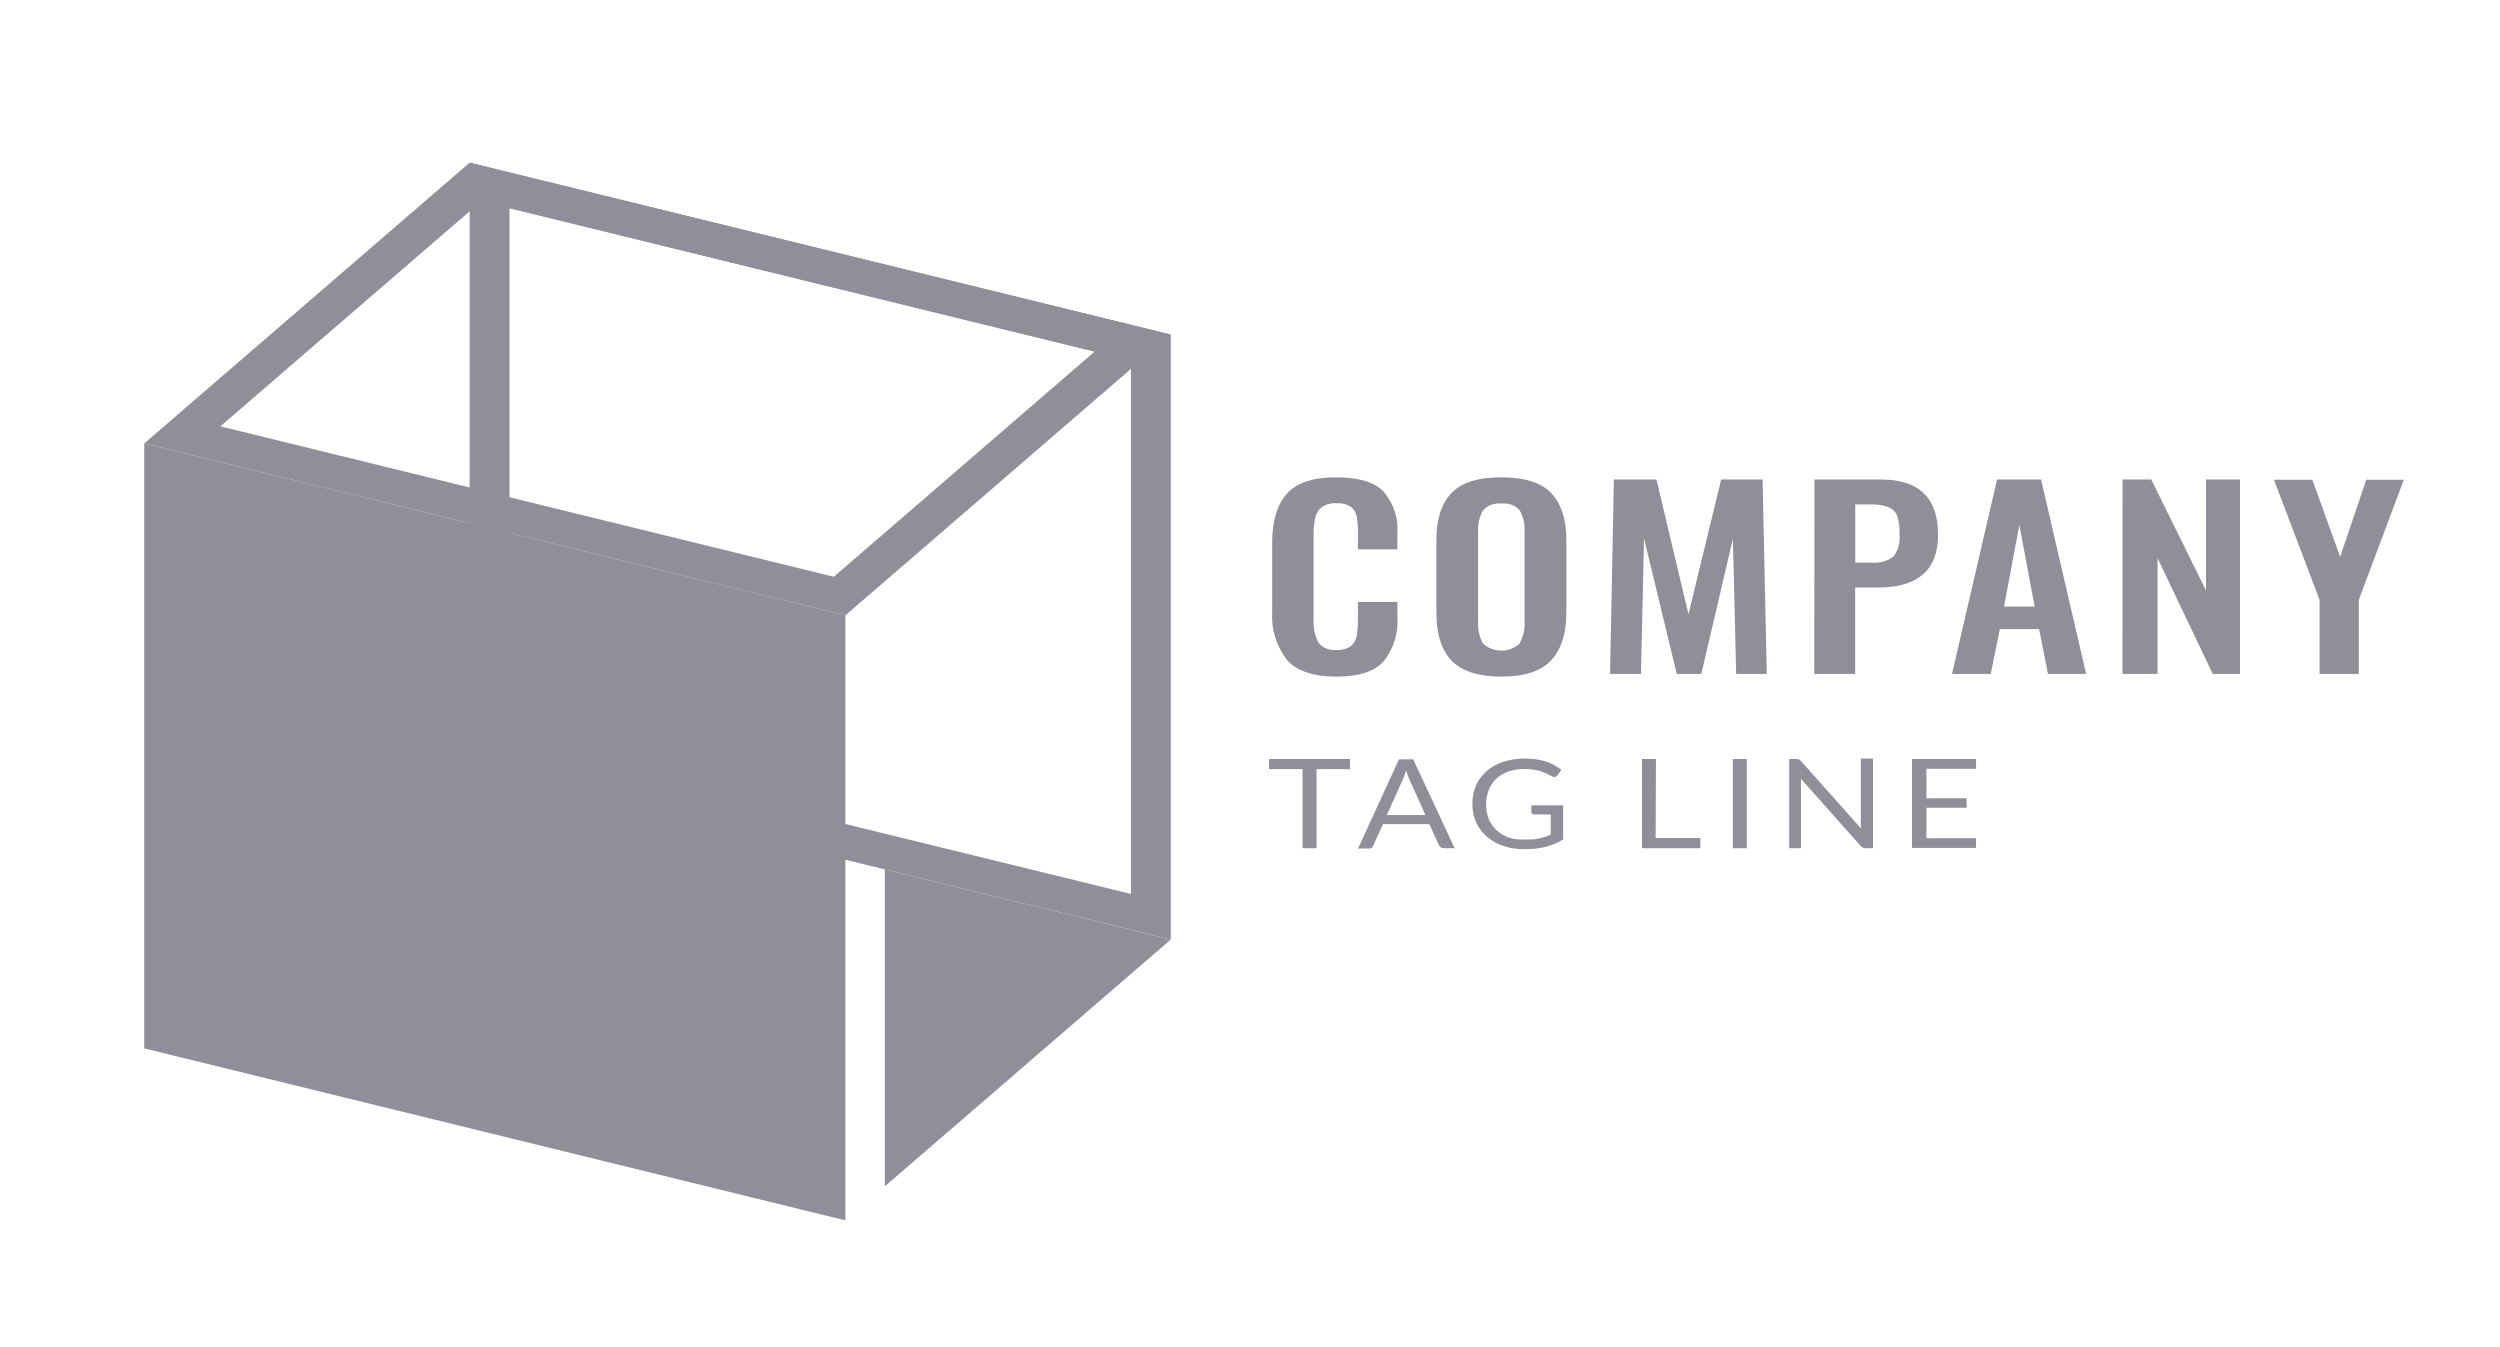
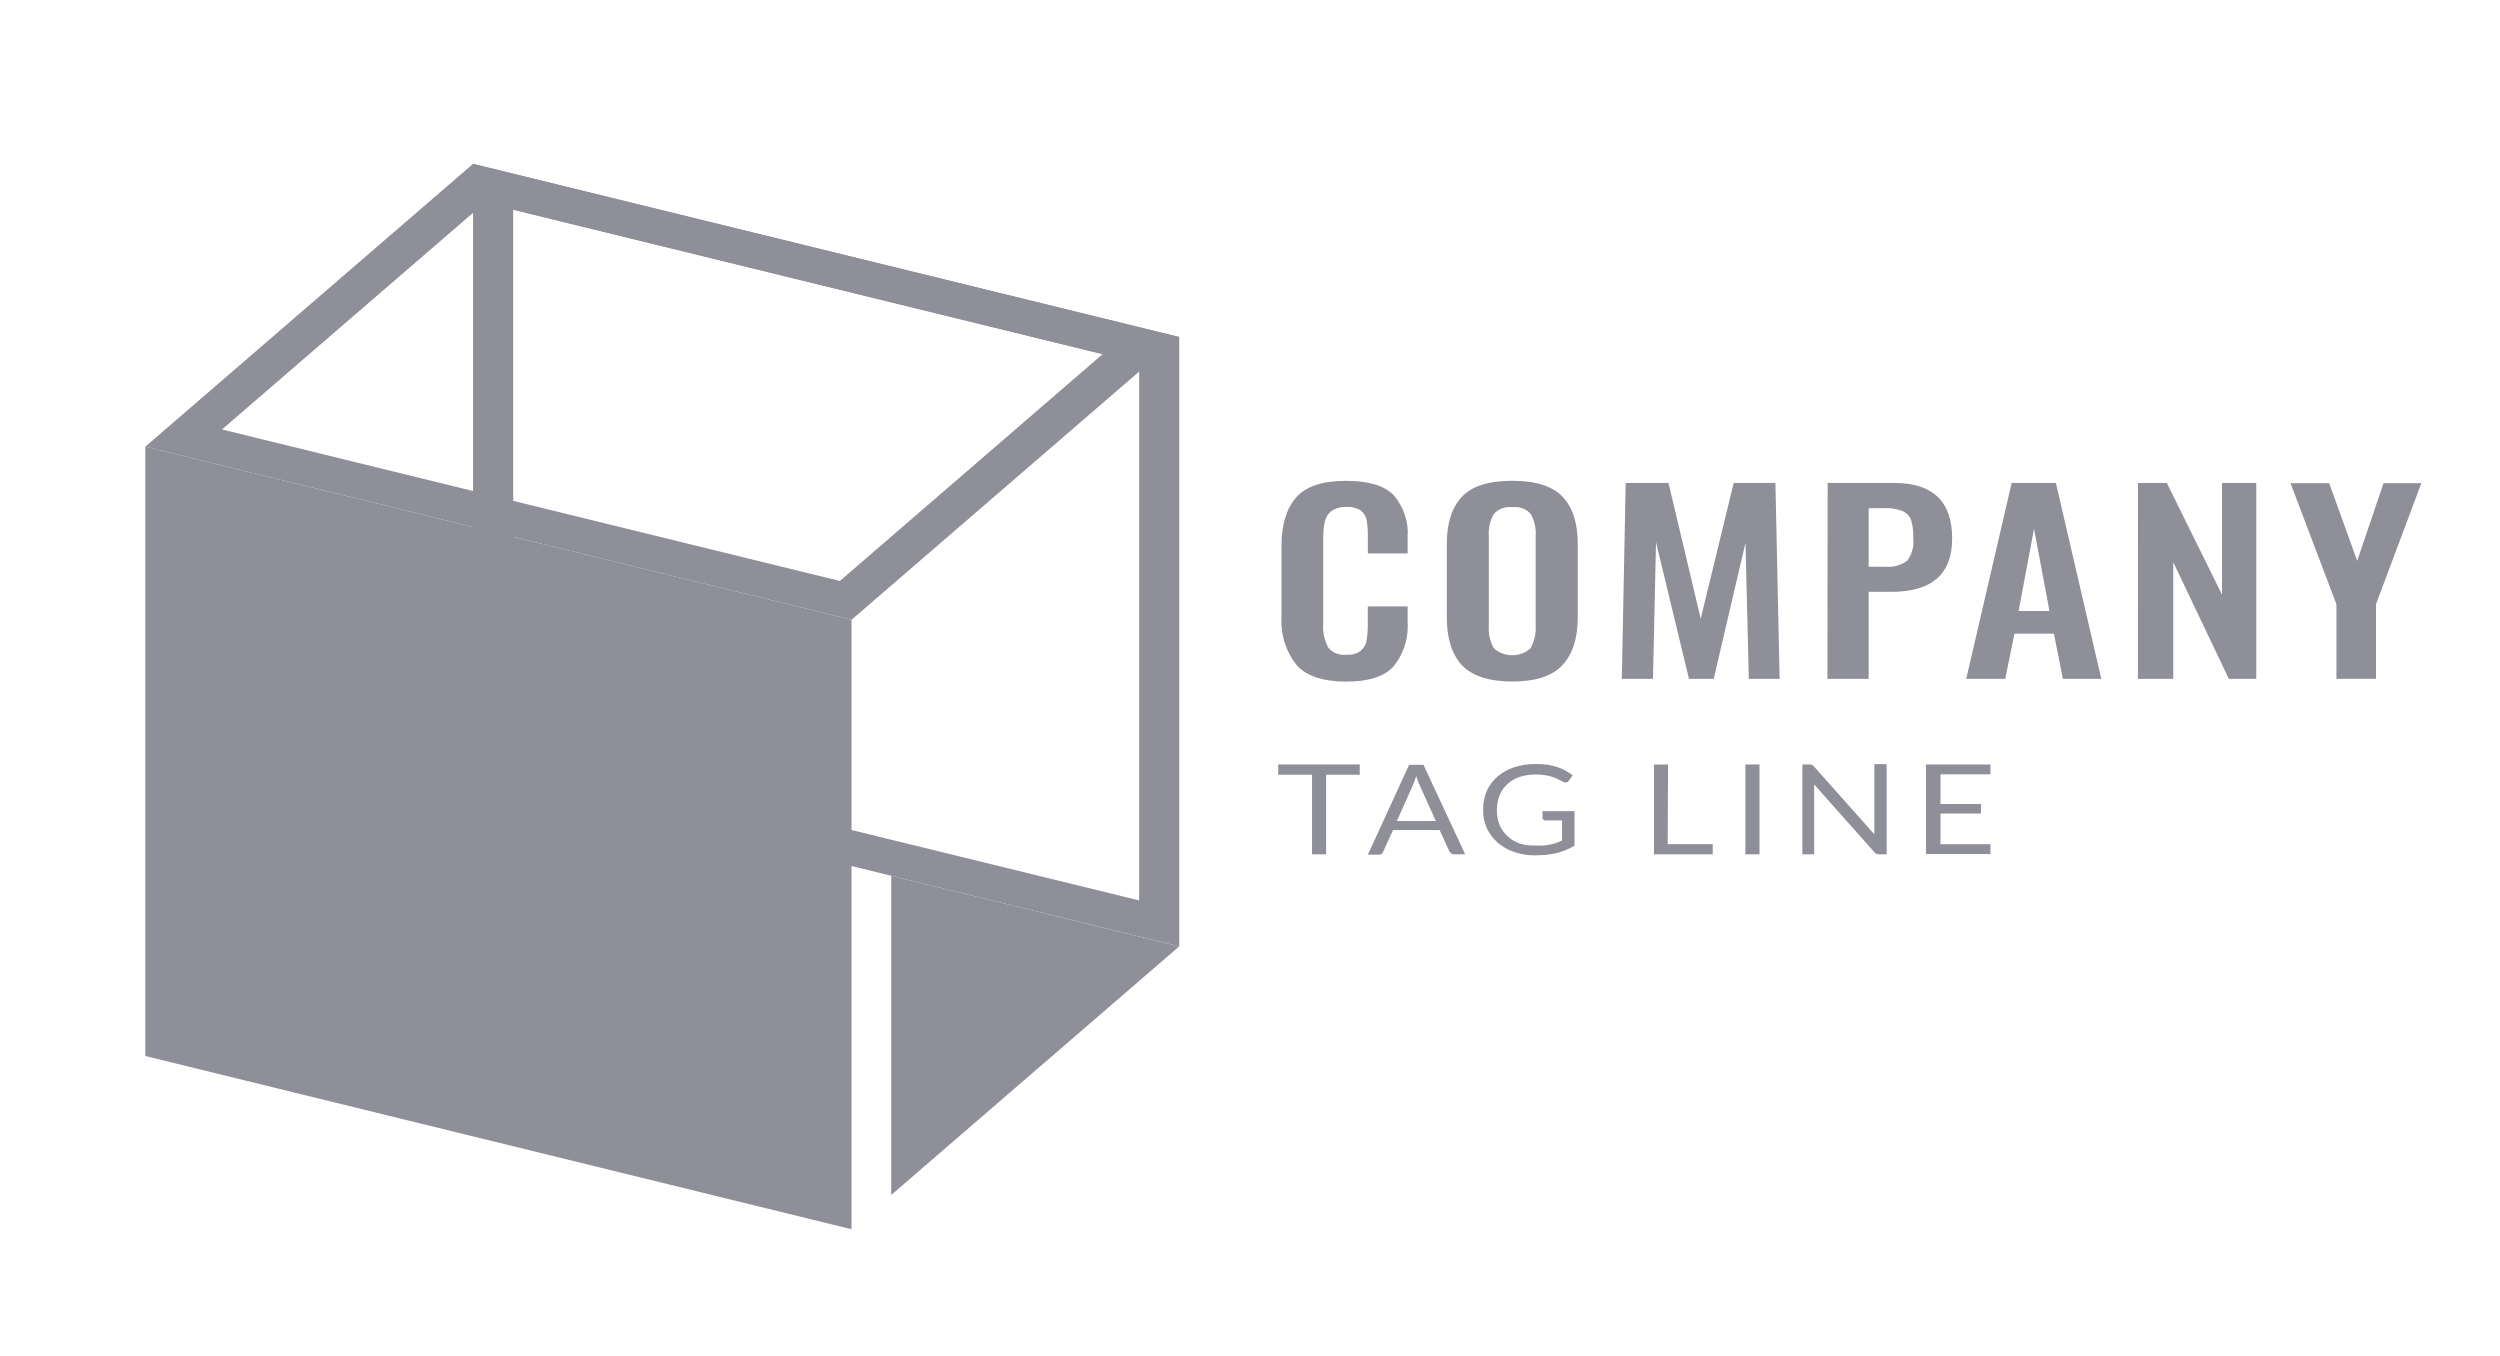
- <svg xmlns="http://www.w3.org/2000/svg" width="104" height="56" fill="none">
-   <g fill="#8E8F99">
-     <path d="M53.53 27.443a2.952 2.952 0 0 1-.607-1.992v-2.888c0-.885.201-1.558.603-2.018.402-.46 1.092-.69 2.07-.688.92 0 1.572.196 1.958.588.42.5.625 1.111.578 1.727v.68h-1.644v-.688c.006-.225-.01-.45-.048-.673a.651.651 0 0 0-.234-.4.951.951 0 0 0-.596-.155 1.007 1.007 0 0 0-.627.164.77.77 0 0 0-.272.44 3.342 3.342 0 0 0-.065.715v3.505a1.79 1.79 0 0 0 .211.984.772.772 0 0 0 .328.239c.133.051.28.07.425.055.21.015.42-.042.582-.159a.706.706 0 0 0 .245-.426c.038-.232.056-.467.051-.702v-.711h1.645v.65a2.644 2.644 0 0 1-.569 1.815c-.378.429-1.022.643-1.968.643s-1.661-.229-2.067-.705ZM60.376 27.473c-.415-.45-.623-1.105-.623-1.972v-3.038c0-.858.208-1.507.623-1.948.416-.44 1.11-.66 2.084-.658.967 0 1.658.22 2.073.658.416.441.627 1.09.627 1.948v3.038c0 .858-.211 1.516-.633 1.969-.422.452-1.11.678-2.067.678-.957 0-1.665-.229-2.084-.675Zm2.85-.729c.149-.282.217-.59.197-.899v-3.72a1.651 1.651 0 0 0-.194-.88.776.776 0 0 0-.335-.243.907.907 0 0 0-.434-.052.92.92 0 0 0-.435.053.788.788 0 0 0-.338.241c-.15.275-.217.578-.197.881v3.738c-.021.309.047.617.197.899.096.094.214.17.347.223a1.161 1.161 0 0 0 .845 0c.133-.053.251-.129.347-.223v-.018ZM67.138 19.946h1.77l1.332 5.605 1.361-5.605h1.723l.174 8.09h-1.273l-.137-5.622-1.314 5.622h-1.021l-1.362-5.643-.126 5.643h-1.287l.16-8.09ZM75.483 19.946h2.758c1.588 0 2.383.766 2.383 2.297 0 1.467-.837 2.2-2.51 2.198h-.939v3.596h-1.702l.01-8.091Zm2.356 3.458c.168.018.339.005.5-.04.162-.043.31-.117.436-.216a1.31 1.31 0 0 0 .245-.913 2.53 2.53 0 0 0-.081-.735.596.596 0 0 0-.126-.222.705.705 0 0 0-.215-.163 1.763 1.763 0 0 0-.76-.129h-.66v2.418h.66ZM83.079 19.946h1.828l1.876 8.09h-1.587l-.37-1.865h-1.631l-.382 1.866h-1.61l1.876-8.091Zm1.563 5.288-.637-3.396-.637 3.396h1.273ZM88.298 19.946h1.192l2.28 4.615v-4.615h1.414v8.09H92.05l-2.295-4.817v4.817h-1.46l.003-8.09ZM96.493 24.952l-1.896-4.995h1.597l1.157 3.208 1.086-3.208H100l-1.873 4.995v3.084h-1.634v-3.084ZM56.158 31.574v.423h-1.39v3.287h-.581v-3.287H52.79v-.423h3.367ZM60.512 35.284h-.45a.2.2 0 0 1-.125-.035.193.193 0 0 1-.075-.085l-.402-.881h-1.927l-.401.881a.244.244 0 0 1-.062.1.207.207 0 0 1-.126.035h-.45l1.703-3.71h.593l1.722 3.695Zm-2.819-1.377H59.3l-.68-1.51a2.703 2.703 0 0 1-.127-.35c-.024.07-.044.138-.064.197l-.062.156-.674 1.507ZM63.447 34.92c.107.005.214.005.32 0 .092-.008.183-.023.273-.044.083-.018.165-.04.245-.067.075-.027.15-.06.228-.092v-.834h-.681a.143.143 0 0 1-.05-.006.128.128 0 0 1-.042-.023.086.086 0 0 1-.026-.03.075.075 0 0 1-.008-.038v-.285h1.321v1.422a2.57 2.57 0 0 1-.718.303c-.14.035-.282.06-.426.076a5.152 5.152 0 0 1-.497.024 2.596 2.596 0 0 1-.858-.139 2.094 2.094 0 0 1-.681-.387 1.794 1.794 0 0 1-.44-.588 1.854 1.854 0 0 1-.156-.77 1.923 1.923 0 0 1 .153-.775c.098-.22.248-.42.44-.588.194-.167.426-.298.68-.385.292-.095.602-.141.913-.138.159 0 .317.01.473.032.139.02.274.051.405.094.12.039.234.088.34.147.105.058.204.123.297.194l-.163.23a.143.143 0 0 1-.056.05.17.17 0 0 1-.077.02.222.222 0 0 1-.106-.03 2.103 2.103 0 0 1-.166-.088 1.51 1.51 0 0 0-.229-.1 2.14 2.14 0 0 0-.313-.082 2.625 2.625 0 0 0-.432-.032 2.017 2.017 0 0 0-.657.103 1.44 1.44 0 0 0-.5.294c-.142.133-.25.29-.318.46a1.733 1.733 0 0 0 0 1.238c.075.174.191.333.341.467.14.127.31.227.497.294.217.064.446.089.674.073ZM68.874 34.861h1.86v.423h-2.428v-3.71h.582l-.014 3.287ZM72.667 35.284h-.582v-3.71h.582v3.71ZM74.833 31.591a.28.28 0 0 1 .088.068l2.489 2.797a.858.858 0 0 1 0-.132v-2.765h.507v3.726h-.293a.276.276 0 0 1-.126-.021.329.329 0 0 1-.092-.07l-2.485-2.795v2.886h-.487v-3.711h.303c.033 0 .066.006.096.017ZM82.204 31.574v.408H80.14v1.225h1.671v.394h-1.671v1.266h2.063v.408H79.54v-3.701h2.663ZM21.195 8.659l25.852 6.334v22.195l-25.852-6.33v-22.2Zm-1.658-1.892v25.168l29.165 7.148V13.918L19.537 6.767Z" />
-     <path d="M35.168 50.767 6 43.613V18.447l29.168 7.15v25.17Z" />
-     <path d="m20.02 8.374 25.515 6.254-10.85 9.366-25.519-6.258L20.02 8.374Zm-.483-1.607L6 18.447l29.168 7.151 13.534-11.68-29.165-7.151ZM36.81 49.35l11.892-10.264-11.893-2.917v13.182Z" />
-   </g>
+ <svg xmlns="http://www.w3.org/2000/svg" version="1.1" width="59" height="32" viewBox="0 0 59 32">
+   <path fill="#8e8f99" d="M30.589 15.682c-0.219-0.282-0.35-0.64-0.35-1.029 0-0.038 0.001-0.076 0.004-0.114l-0 0.005v-1.65c0-0.506 0.115-0.89 0.345-1.153s0.624-0.394 1.183-0.393c0.526 0 0.898 0.112 1.119 0.336 0.24 0.286 0.357 0.635 0.33 0.987v0.389h-0.939v-0.393c0.003-0.129-0.006-0.257-0.027-0.385-0.016-0.093-0.064-0.172-0.133-0.228l-0.001-0.001c-0.084-0.056-0.188-0.090-0.3-0.090-0.014 0-0.029 0.001-0.043 0.002l0.002-0c-0.012-0.001-0.027-0.001-0.041-0.001-0.118 0-0.228 0.036-0.319 0.097l0.002-0.001c-0.077 0.062-0.133 0.149-0.155 0.248l-0.001 0.003c-0.024 0.113-0.037 0.243-0.037 0.376 0 0.011 0 0.023 0 0.034l-0-0.002v2.003c-0.002 0.023-0.003 0.049-0.003 0.075 0 0.178 0.046 0.346 0.126 0.492l-0.003-0.005c0.049 0.060 0.112 0.107 0.184 0.136l0.003 0.001c0.076 0.029 0.16 0.040 0.243 0.031 0.12 0.009 0.24-0.024 0.333-0.091 0.072-0.060 0.123-0.145 0.14-0.241l0-0.002c0.022-0.133 0.032-0.267 0.029-0.401v-0.406h0.94v0.371c0.002 0.029 0.003 0.063 0.003 0.097 0 0.357-0.124 0.685-0.331 0.943l0.002-0.003c-0.216 0.245-0.584 0.367-1.125 0.367s-0.949-0.131-1.181-0.403zM34.501 15.699c-0.237-0.257-0.356-0.631-0.356-1.127v-1.736c0-0.49 0.119-0.861 0.356-1.113s0.634-0.377 1.191-0.376c0.553 0 0.947 0.126 1.185 0.376 0.238 0.252 0.358 0.623 0.358 1.113v1.736c0 0.49-0.121 0.866-0.362 1.125s-0.634 0.387-1.181 0.387-0.951-0.131-1.191-0.386zM36.129 15.282c0.085-0.161 0.124-0.337 0.113-0.514v-2.126c0.001-0.017 0.002-0.036 0.002-0.056 0-0.164-0.042-0.318-0.115-0.452l0.002 0.005c-0.050-0.062-0.114-0.109-0.188-0.138l-0.003-0.001c-0.055-0.021-0.118-0.034-0.184-0.034-0.023 0-0.045 0.001-0.067 0.004l0.003-0c-0.019-0.002-0.041-0.004-0.063-0.004-0.067 0-0.131 0.012-0.19 0.035l0.004-0.001c-0.078 0.029-0.143 0.076-0.193 0.137l-0.001 0.001c-0.086 0.157-0.124 0.33-0.113 0.503v2.136c-0.012 0.177 0.027 0.353 0.113 0.514 0.055 0.054 0.122 0.097 0.198 0.127 0.072 0.029 0.155 0.046 0.241 0.046s0.17-0.017 0.246-0.047l-0.004 0.002c0.076-0.030 0.143-0.074 0.198-0.127v-0.010zM38.365 11.398h1.011l0.761 3.203 0.778-3.203h0.985l0.099 4.623h-0.727l-0.078-3.213-0.751 3.213h-0.583l-0.778-3.225-0.072 3.225h-0.735l0.091-4.623zM43.133 11.398h1.576c0.907 0 1.362 0.438 1.362 1.313 0 0.838-0.478 1.257-1.434 1.256h-0.537v2.055h-0.973l0.006-4.623zM44.479 13.374c0.096 0.010 0.194 0.003 0.286-0.023 0.093-0.025 0.177-0.067 0.249-0.123 0.090-0.122 0.144-0.276 0.144-0.442 0-0.028-0.002-0.056-0.005-0.083l0 0.003c0.001-0.016 0.001-0.035 0.001-0.053 0-0.13-0.017-0.257-0.050-0.377l0.002 0.010c-0.016-0.049-0.040-0.092-0.072-0.127l0 0c-0.034-0.038-0.075-0.069-0.121-0.092l-0.002-0.001c-0.113-0.047-0.244-0.075-0.382-0.075-0.019 0-0.037 0.001-0.055 0.002l0.003-0h-0.377v1.382h0.377zM47.474 11.398h1.045l1.072 4.623h-0.907l-0.211-1.066h-0.932l-0.218 1.066h-0.92l1.072-4.623zM48.367 14.419l-0.364-1.941-0.364 1.941h0.727zM50.456 11.398h0.681l1.303 2.637v-2.637h0.808v4.623h-0.648l-1.311-2.753v2.753h-0.834l0.002-4.623zM55.139 14.258l-1.083-2.854h0.913l0.661 1.833 0.621-1.833h0.893l-1.070 2.854v1.762h-0.934v-1.762zM32.090 18.042v0.242h-0.794v1.878h-0.332v-1.878h-0.798v-0.242h1.924zM34.578 20.162h-0.257c-0.002 0-0.004 0-0.007 0-0.024 0-0.047-0.008-0.065-0.020l0 0c-0.019-0.012-0.033-0.028-0.043-0.048l-0-0.001-0.23-0.503h-1.101l-0.229 0.503c-0.007 0.022-0.020 0.042-0.035 0.057l-0 0c-0.019 0.013-0.041 0.020-0.066 0.020-0.002 0-0.004-0-0.006-0h-0.257l0.973-2.12h0.339l0.984 2.111zM32.967 19.375h0.918l-0.389-0.863c-0.025-0.054-0.050-0.121-0.070-0.189l-0.003-0.011c-0.014 0.040-0.025 0.079-0.037 0.113l-0.035 0.089-0.385 0.861zM36.255 19.954c0.061 0.003 0.122 0.003 0.183 0 0.053-0.005 0.105-0.013 0.156-0.025 0.047-0.010 0.094-0.023 0.14-0.038 0.043-0.015 0.086-0.034 0.13-0.053v-0.477h-0.389c-0.001 0-0.003 0-0.005 0-0.009 0-0.017-0.001-0.024-0.004l0.001 0c-0.009-0.003-0.017-0.008-0.024-0.013l0 0c-0.006-0.005-0.011-0.010-0.015-0.017l-0-0c-0.003-0.006-0.005-0.012-0.005-0.019 0-0.001 0-0.002 0-0.002v0-0.163h0.755v0.813c-0.118 0.074-0.255 0.133-0.4 0.171l-0.010 0.002c-0.080 0.020-0.161 0.034-0.243 0.043-0.085 0.009-0.184 0.014-0.284 0.014-0 0-0 0-0 0v0c-0.003 0-0.007 0-0.011 0-0.172 0-0.336-0.029-0.489-0.083l0.010 0.003c-0.15-0.052-0.279-0.127-0.391-0.223l0.002 0.001c-0.104-0.092-0.189-0.204-0.249-0.33l-0.003-0.006c-0.056-0.125-0.089-0.272-0.089-0.426 0-0.005 0-0.010 0-0.015v0.001c-0-0.004-0-0.009-0-0.013 0-0.155 0.032-0.303 0.090-0.437l-0.003 0.007c0.056-0.126 0.142-0.24 0.251-0.336 0.111-0.095 0.243-0.17 0.389-0.22 0.167-0.054 0.344-0.081 0.522-0.079 0.091 0 0.181 0.006 0.27 0.018 0.079 0.011 0.157 0.029 0.231 0.054 0.069 0.022 0.134 0.050 0.194 0.084s0.117 0.070 0.17 0.111l-0.093 0.131c-0.008 0.012-0.019 0.022-0.032 0.028l-0 0c-0.013 0.007-0.028 0.011-0.044 0.011h-0c-0.022-0.001-0.043-0.007-0.061-0.017l0.001 0c-0.039-0.019-0.070-0.035-0.1-0.053l0.005 0.003c-0.037-0.020-0.080-0.040-0.125-0.055l-0.006-0.002c-0.050-0.018-0.11-0.034-0.171-0.046l-0.008-0.001c-0.070-0.012-0.151-0.018-0.234-0.018-0.005 0-0.009 0-0.014 0h0.001c-0.003-0-0.008-0-0.012-0-0.13 0-0.255 0.022-0.372 0.061l0.008-0.002c-0.111 0.038-0.206 0.096-0.286 0.169l0.001-0.001c-0.081 0.076-0.143 0.166-0.182 0.263-0.041 0.105-0.065 0.227-0.065 0.354s0.024 0.249 0.068 0.36l-0.002-0.007c0.043 0.099 0.109 0.19 0.195 0.267 0.080 0.073 0.177 0.13 0.284 0.168 0.124 0.037 0.255 0.051 0.385 0.042zM39.357 19.921h1.063v0.242h-1.387v-2.12h0.333l-0.008 1.878zM41.524 20.162h-0.333v-2.12h0.333v2.12zM42.762 18.052c0.020 0.010 0.036 0.023 0.050 0.039l0 0 1.422 1.598c-0.001-0.011-0.001-0.024-0.001-0.038s0.001-0.026 0.002-0.039l-0 0.002v-1.58h0.29v2.129h-0.167c-0.003 0-0.007 0-0.011 0-0.022 0-0.043-0.005-0.062-0.013l0.001 0c-0.020-0.011-0.038-0.024-0.052-0.040l-0-0-1.42-1.597v1.649h-0.278v-2.121h0.173c0.019 0 0.038 0.003 0.055 0.010zM46.974 18.042v0.233h-1.179v0.7h0.955v0.225h-0.955v0.723h1.179v0.233h-1.522v-2.115h1.522zM12.111 4.948l14.773 3.619v12.683l-14.773-3.617v-12.686zM11.164 3.867v14.382l16.666 4.085v-14.38l-16.666-4.086z" />
+   <path fill="#8e8f99" d="M20.096 29.010l-16.667-4.088v-14.381l16.667 4.086v14.383z" />
+   <path fill="#8e8f99" d="M11.44 4.785l14.58 3.574-6.2 5.352-14.582-3.576 6.202-5.35zM11.164 3.867l-7.735 6.674 16.667 4.086 7.734-6.674-16.666-4.086zM21.034 28.2l6.795-5.865-6.796-1.667v7.533z" />
</svg>
